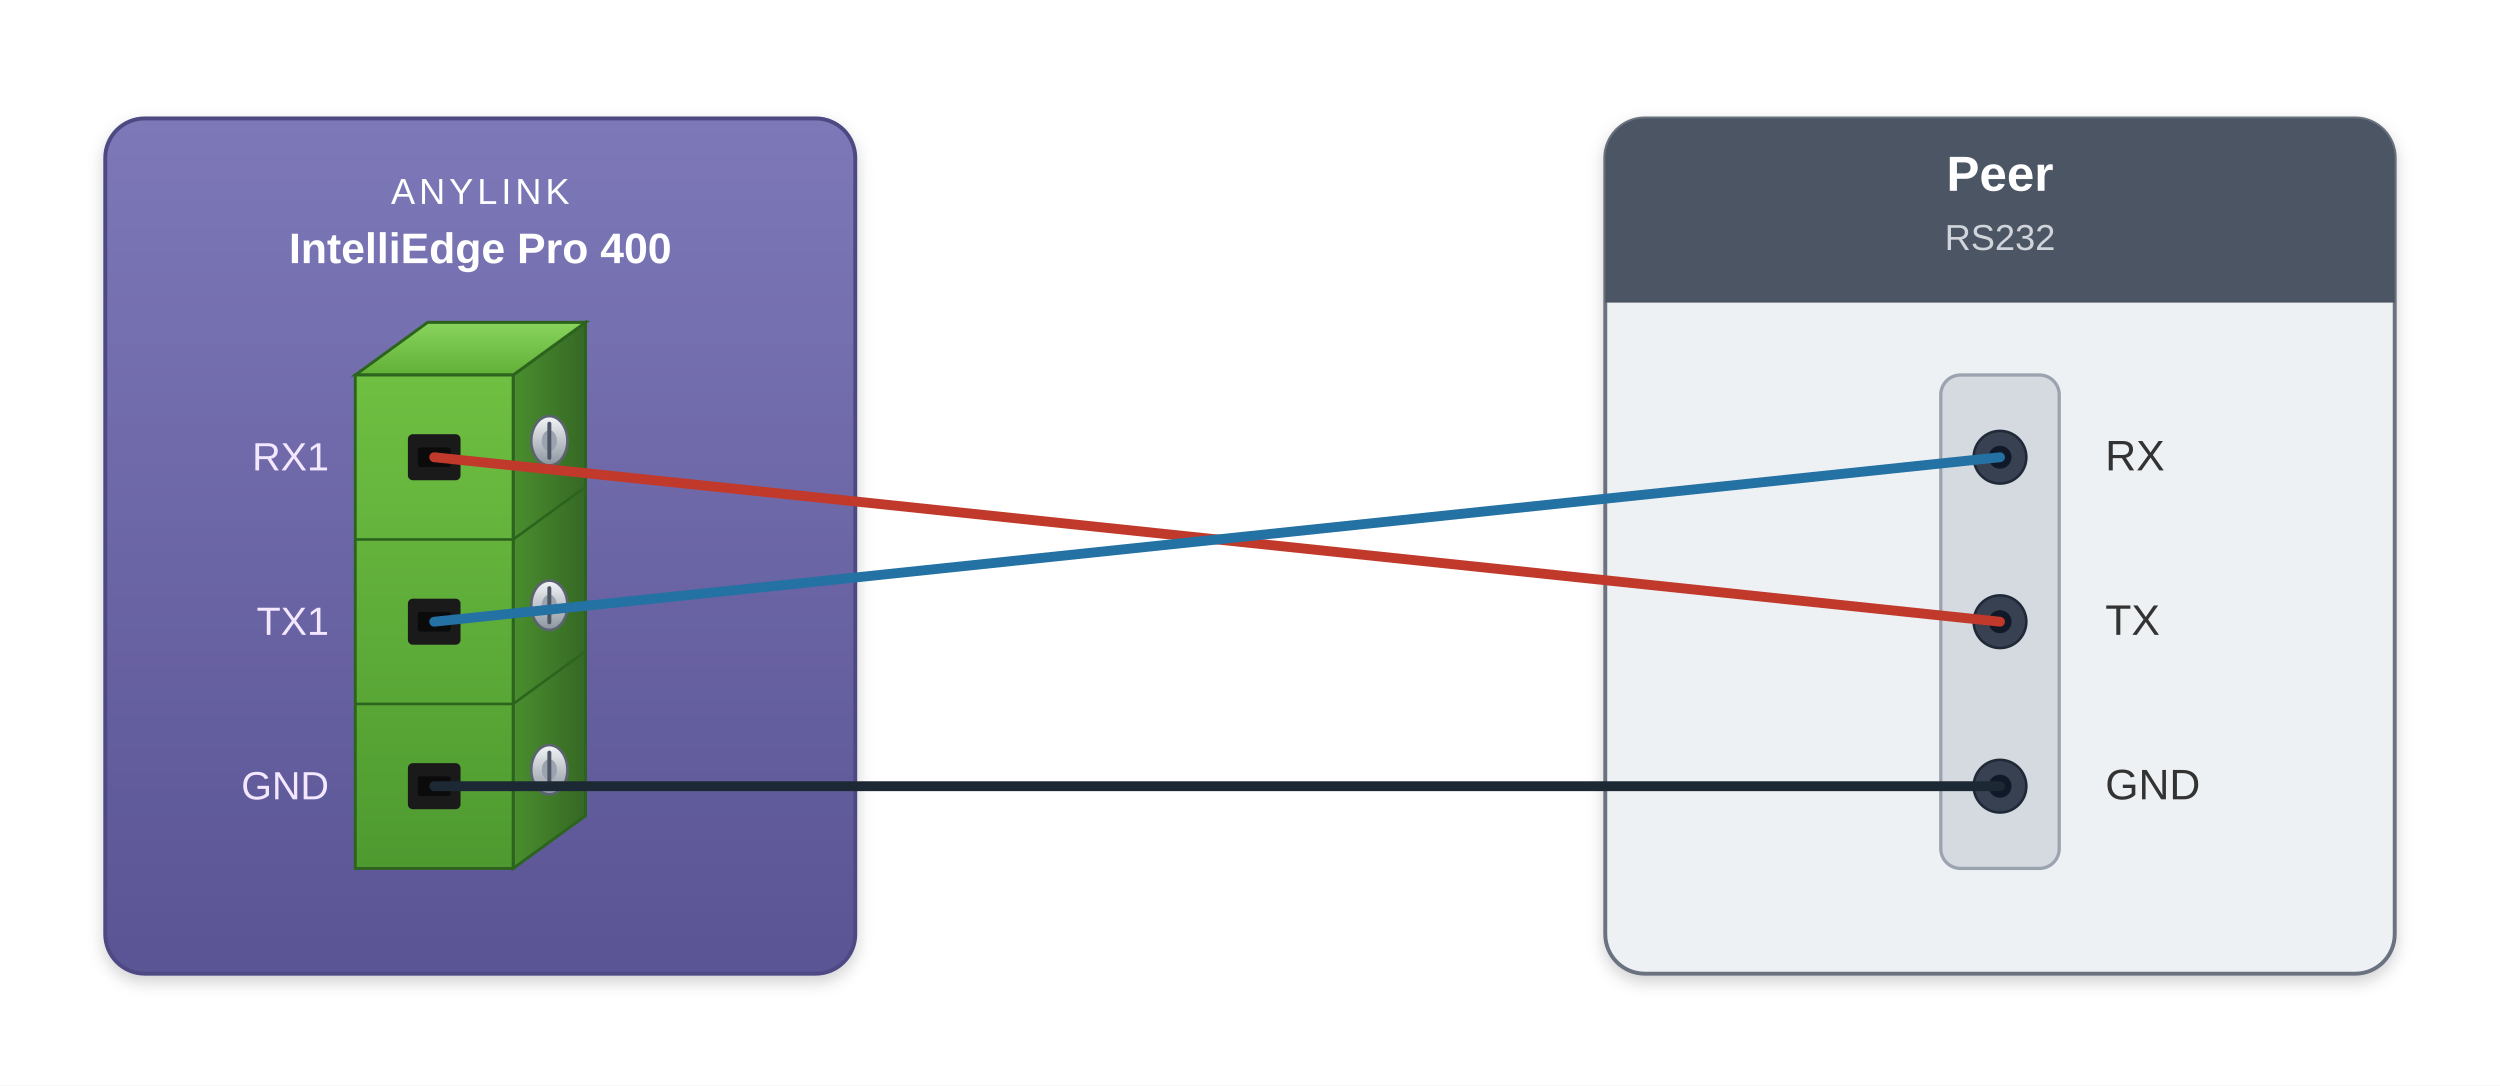
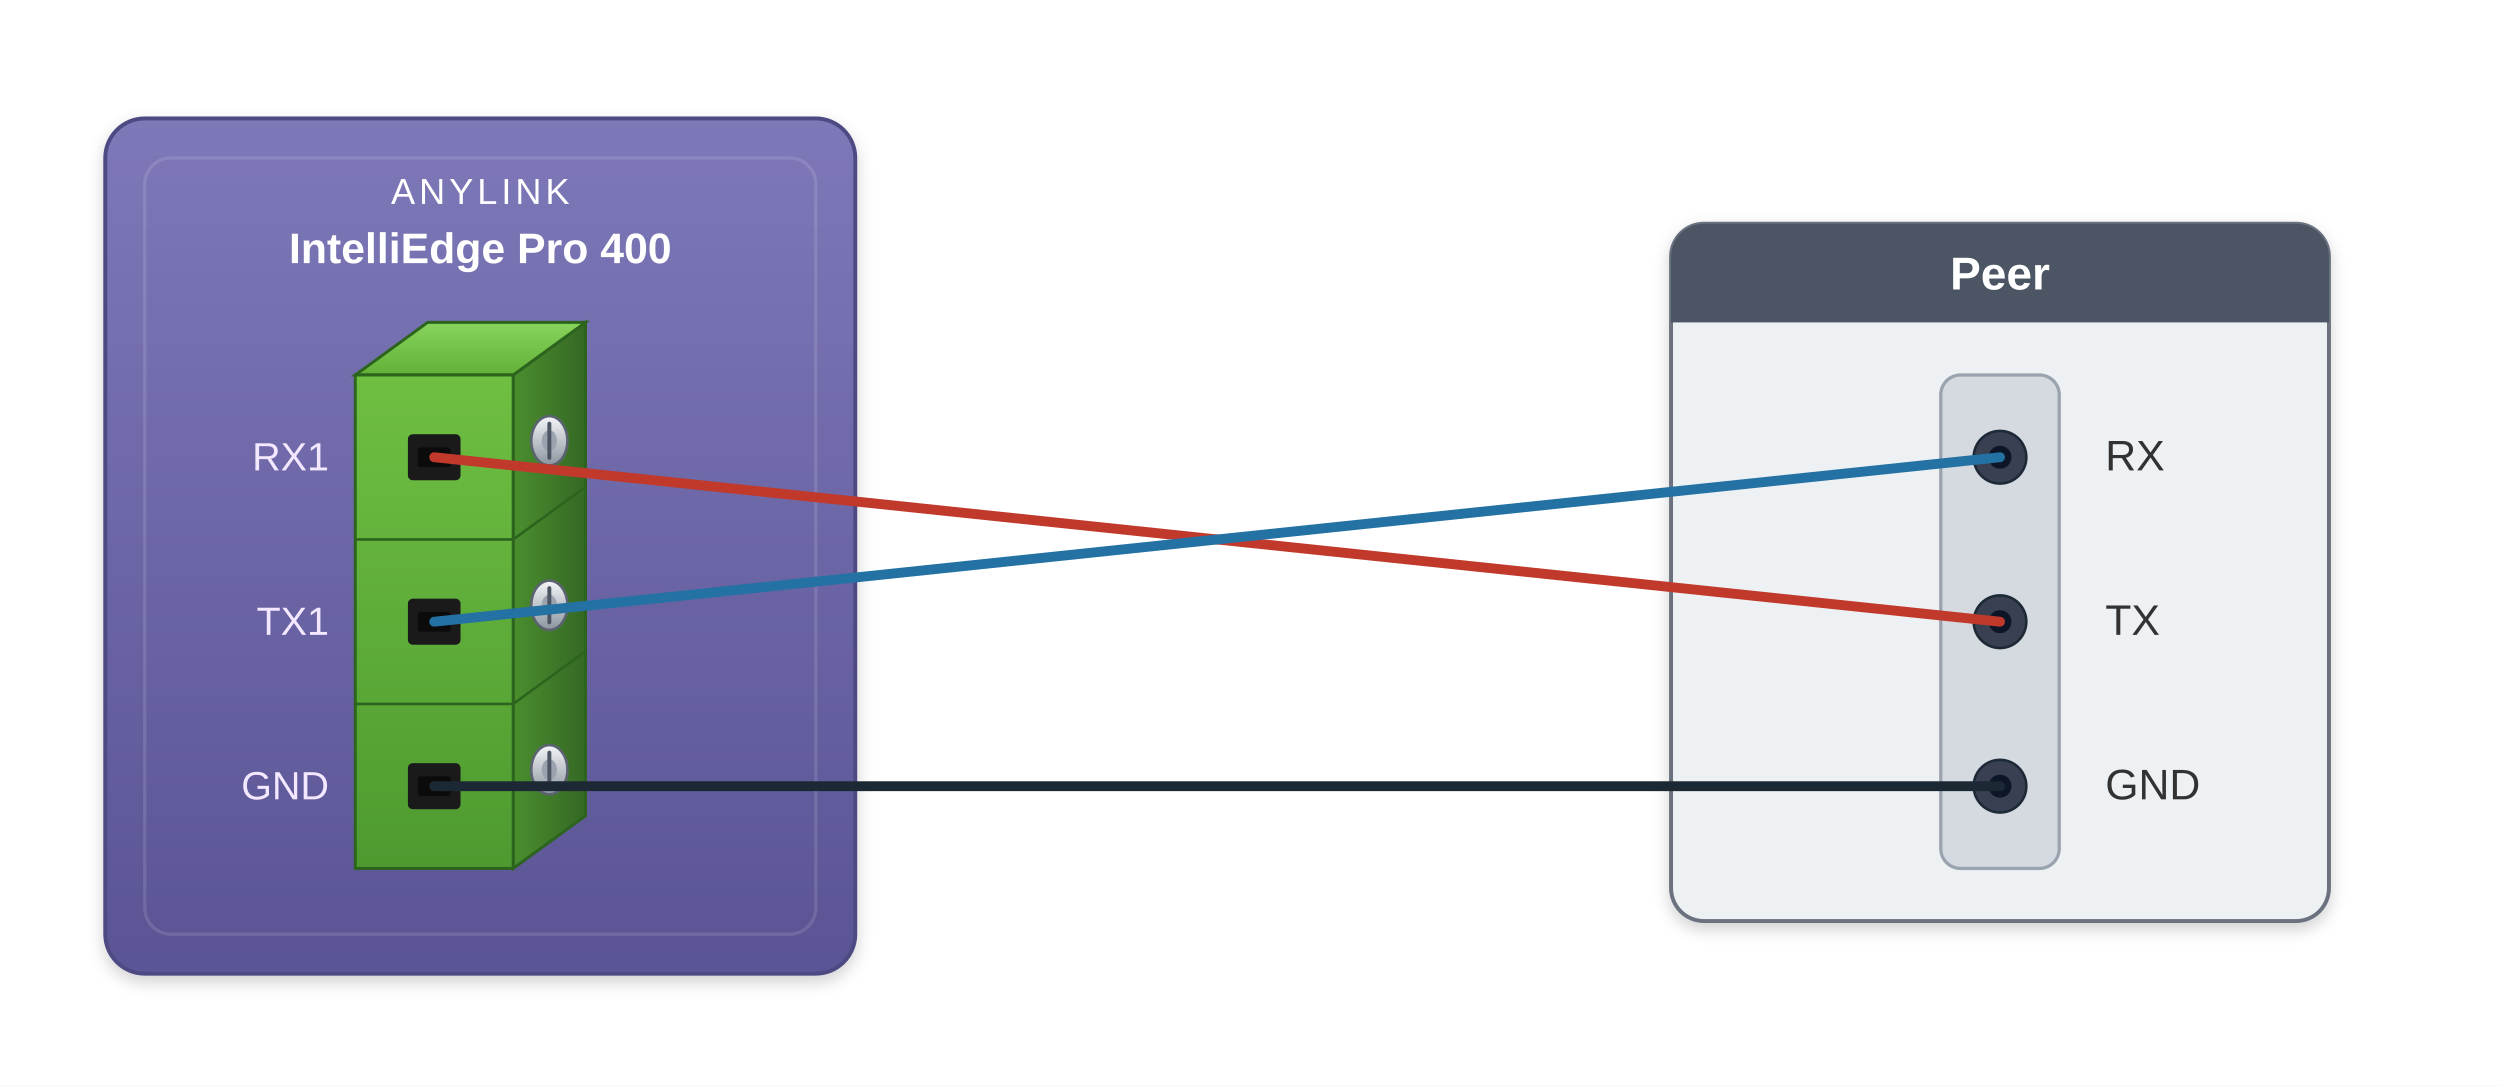
<svg xmlns="http://www.w3.org/2000/svg" width="760" height="330" viewBox="0 0 760 330" role="img" aria-labelledby="title">
  <defs>
    <linearGradient id="s232-chassis" x1="0" y1="0" x2="0" y2="1">
      <stop offset="0%" stop-color="#7D78B8" />
      <stop offset="100%" stop-color="#5A5494" />
    </linearGradient>
    <linearGradient id="s232-front" x1="0" y1="0" x2="0" y2="1">
      <stop offset="0%" stop-color="#6FBF42" />
      <stop offset="100%" stop-color="#4E9A30" />
    </linearGradient>
    <linearGradient id="s232-top" x1="0" y1="1" x2="0" y2="0">
      <stop offset="0%" stop-color="#62B038" />
      <stop offset="100%" stop-color="#88D45C" />
    </linearGradient>
    <linearGradient id="s232-side" x1="0" y1="0" x2="1" y2="0">
      <stop offset="0%" stop-color="#4A8E2E" />
      <stop offset="100%" stop-color="#356824" />
    </linearGradient>
    <linearGradient id="s232-screw" x1="0" y1="0" x2="0" y2="1">
      <stop offset="0%" stop-color="#F4F6F8" />
      <stop offset="100%" stop-color="#8B949E" />
    </linearGradient>
    <filter id="s232-shadow" x="-8%" y="-8%" width="120%" height="130%">
      <feDropShadow dx="0" dy="2" stdDeviation="2.5" flood-color="#000" flood-opacity="0.18" />
    </filter>
    <clipPath id="s232-peer-clip">
-       <rect x="488" y="36" width="240" height="260" rx="12" />
+       <rect width="200" height="212" rx="10" />
    </clipPath>
  </defs>
  <rect width="760" height="330" fill="#fff" />
  <g filter="url(#s232-shadow)">
    <rect x="32" y="36" width="228" height="260" rx="12" fill="url(#s232-chassis)" stroke="#4E4982" stroke-width="1.2" />
  </g>
+   <rect x="44" y="48" width="204" height="236" rx="8" fill="none" stroke="#fff" stroke-opacity="0.12" />
  <text x="146" y="62" text-anchor="middle" font-family="Arial, Helvetica, sans-serif" font-size="11" letter-spacing="1.2" fill="#fff">ANYLINK</text>
  <text x="146" y="80" text-anchor="middle" font-family="Arial, Helvetica, sans-serif" font-size="13" font-weight="700" fill="#fff">IntelliEdge Pro 400</text>
  <g transform="translate(108,96)">
    <polygon points="48,18 70,2 70,152 48,168" fill="url(#s232-side)" stroke="#2C641E" stroke-width="0.9" />
    <polygon points="0,18 22,2 70,2 48,18" fill="url(#s232-top)" stroke="#2C641E" stroke-width="0.9" />
    <rect x="0" y="18" width="48" height="150" fill="url(#s232-front)" stroke="#2C641E" stroke-width="0.9" />
    <line x1="0" y1="68" x2="48" y2="68" stroke="#2C641E" stroke-width="0.8" />
    <line x1="48" y1="68" x2="70" y2="52" stroke="#2C641E" stroke-width="0.8" />
    <line x1="0" y1="118" x2="48" y2="118" stroke="#2C641E" stroke-width="0.8" />
    <line x1="48" y1="118" x2="70" y2="102" stroke="#2C641E" stroke-width="0.8" />
    <g fill="#1A1A1A">
      <rect x="16" y="36" width="16" height="14" rx="1.5" />
      <rect x="16" y="86" width="16" height="14" rx="1.5" />
      <rect x="16" y="136" width="16" height="14" rx="1.5" />
    </g>
    <g fill="#0B0B0B">
      <rect x="19" y="40" width="10" height="6" rx="0.8" />
      <rect x="19" y="90" width="10" height="6" rx="0.8" />
      <rect x="19" y="140" width="10" height="6" rx="0.8" />
    </g>
    <g fill="url(#s232-screw)" stroke="#5C6370" stroke-width="0.8">
      <ellipse cx="59" cy="38" rx="5.5" ry="7.5" />
      <ellipse cx="59" cy="88" rx="5.5" ry="7.5" />
      <ellipse cx="59" cy="138" rx="5.5" ry="7.5" />
    </g>
    <g fill="#9AA3AE">
      <ellipse cx="59" cy="38" rx="2.3" ry="3.2" />
      <ellipse cx="59" cy="88" rx="2.3" ry="3.2" />
      <ellipse cx="59" cy="138" rx="2.3" ry="3.2" />
    </g>
    <g stroke="#4B5563" stroke-width="1.2" stroke-linecap="round">
      <line x1="59" y1="32.8" x2="59" y2="43.2" />
      <line x1="59" y1="82.8" x2="59" y2="93.2" />
      <line x1="59" y1="132.8" x2="59" y2="143.2" />
    </g>
  </g>
-   <g filter="url(#s232-shadow)">
-     <rect x="488" y="36" width="240" height="260" rx="12" fill="#EEF1F4" stroke="#6B7280" stroke-width="1.2" />
+   <g filter="url(#s232-shadow)" transform="translate(508,68)">
+     <rect width="200" height="212" rx="10" fill="#EEF1F4" stroke="#6B7280" stroke-width="1.2" />
+     <g clip-path="url(#s232-peer-clip)">
+       <rect width="200" height="30" fill="#4B5563" />
+     </g>
+     <text x="100" y="20" text-anchor="middle" font-family="Arial, Helvetica, sans-serif" font-size="14" font-weight="700" fill="#fff">Peer</text>
+     <g transform="translate(82,28)">
+       <rect x="0" y="18" width="36" height="150" rx="6" fill="#D5DAE0" stroke="#9AA3AE" stroke-width="1" />
+       <g fill="#374151" stroke="#1F2937" stroke-width="0.8">
+         <circle cx="18" cy="43" r="8" />
+         <circle cx="18" cy="93" r="8" />
+         <circle cx="18" cy="143" r="8" />
+       </g>
+       <g fill="#111827">
+         <circle cx="18" cy="43" r="3.5" />
+         <circle cx="18" cy="93" r="3.5" />
+         <circle cx="18" cy="143" r="3.5" />
+       </g>
+     </g>
+     <text x="132" y="75" font-family="Arial, Helvetica, sans-serif" font-size="13" fill="#333">RX</text>
+     <text x="132" y="125" font-family="Arial, Helvetica, sans-serif" font-size="13" fill="#333">TX</text>
+     <text x="132" y="175" font-family="Arial, Helvetica, sans-serif" font-size="13" fill="#333">GND</text>
  </g>
-   <rect x="488" y="36" width="240" height="56" fill="#4B5563" clip-path="url(#s232-peer-clip)" />
-   <text x="608" y="58" text-anchor="middle" font-family="Arial, Helvetica, sans-serif" font-size="15" font-weight="700" fill="#fff">Peer</text>
-   <text x="608" y="76" text-anchor="middle" font-family="Arial, Helvetica, sans-serif" font-size="11" fill="#D1D5DB">RS232</text>
-   <g transform="translate(590,96)">
-     <rect x="0" y="18" width="36" height="150" rx="6" fill="#D5DAE0" stroke="#9AA3AE" stroke-width="1" />
-     <g fill="#374151" stroke="#1F2937" stroke-width="0.8">
-       <circle cx="18" cy="43" r="8" />
-       <circle cx="18" cy="93" r="8" />
-       <circle cx="18" cy="143" r="8" />
-     </g>
-     <g fill="#111827">
-       <circle cx="18" cy="43" r="3.5" />
-       <circle cx="18" cy="93" r="3.5" />
-       <circle cx="18" cy="143" r="3.5" />
-     </g>
-   </g>
-   <text x="640" y="143" font-family="Arial, Helvetica, sans-serif" font-size="13" fill="#333">RX</text>
-   <text x="640" y="193" font-family="Arial, Helvetica, sans-serif" font-size="13" fill="#333">TX</text>
-   <text x="640" y="243" font-family="Arial, Helvetica, sans-serif" font-size="13" fill="#333">GND</text>
  <path d="M132 139 L608 189" fill="none" stroke="#C0392B" stroke-width="3" stroke-linecap="round" />
  <path d="M132 189 L608 139" fill="none" stroke="#2471A3" stroke-width="3" stroke-linecap="round" />
  <path d="M132 239 H608" fill="none" stroke="#1C2833" stroke-width="3" stroke-linecap="round" />
  <text x="100" y="143" text-anchor="end" font-family="Arial, Helvetica, sans-serif" font-size="12" fill="#F3E8FF">RX1</text>
  <text x="100" y="193" text-anchor="end" font-family="Arial, Helvetica, sans-serif" font-size="12" fill="#F3E8FF">TX1</text>
  <text x="100" y="243" text-anchor="end" font-family="Arial, Helvetica, sans-serif" font-size="12" fill="#F3E8FF">GND</text>
</svg>
